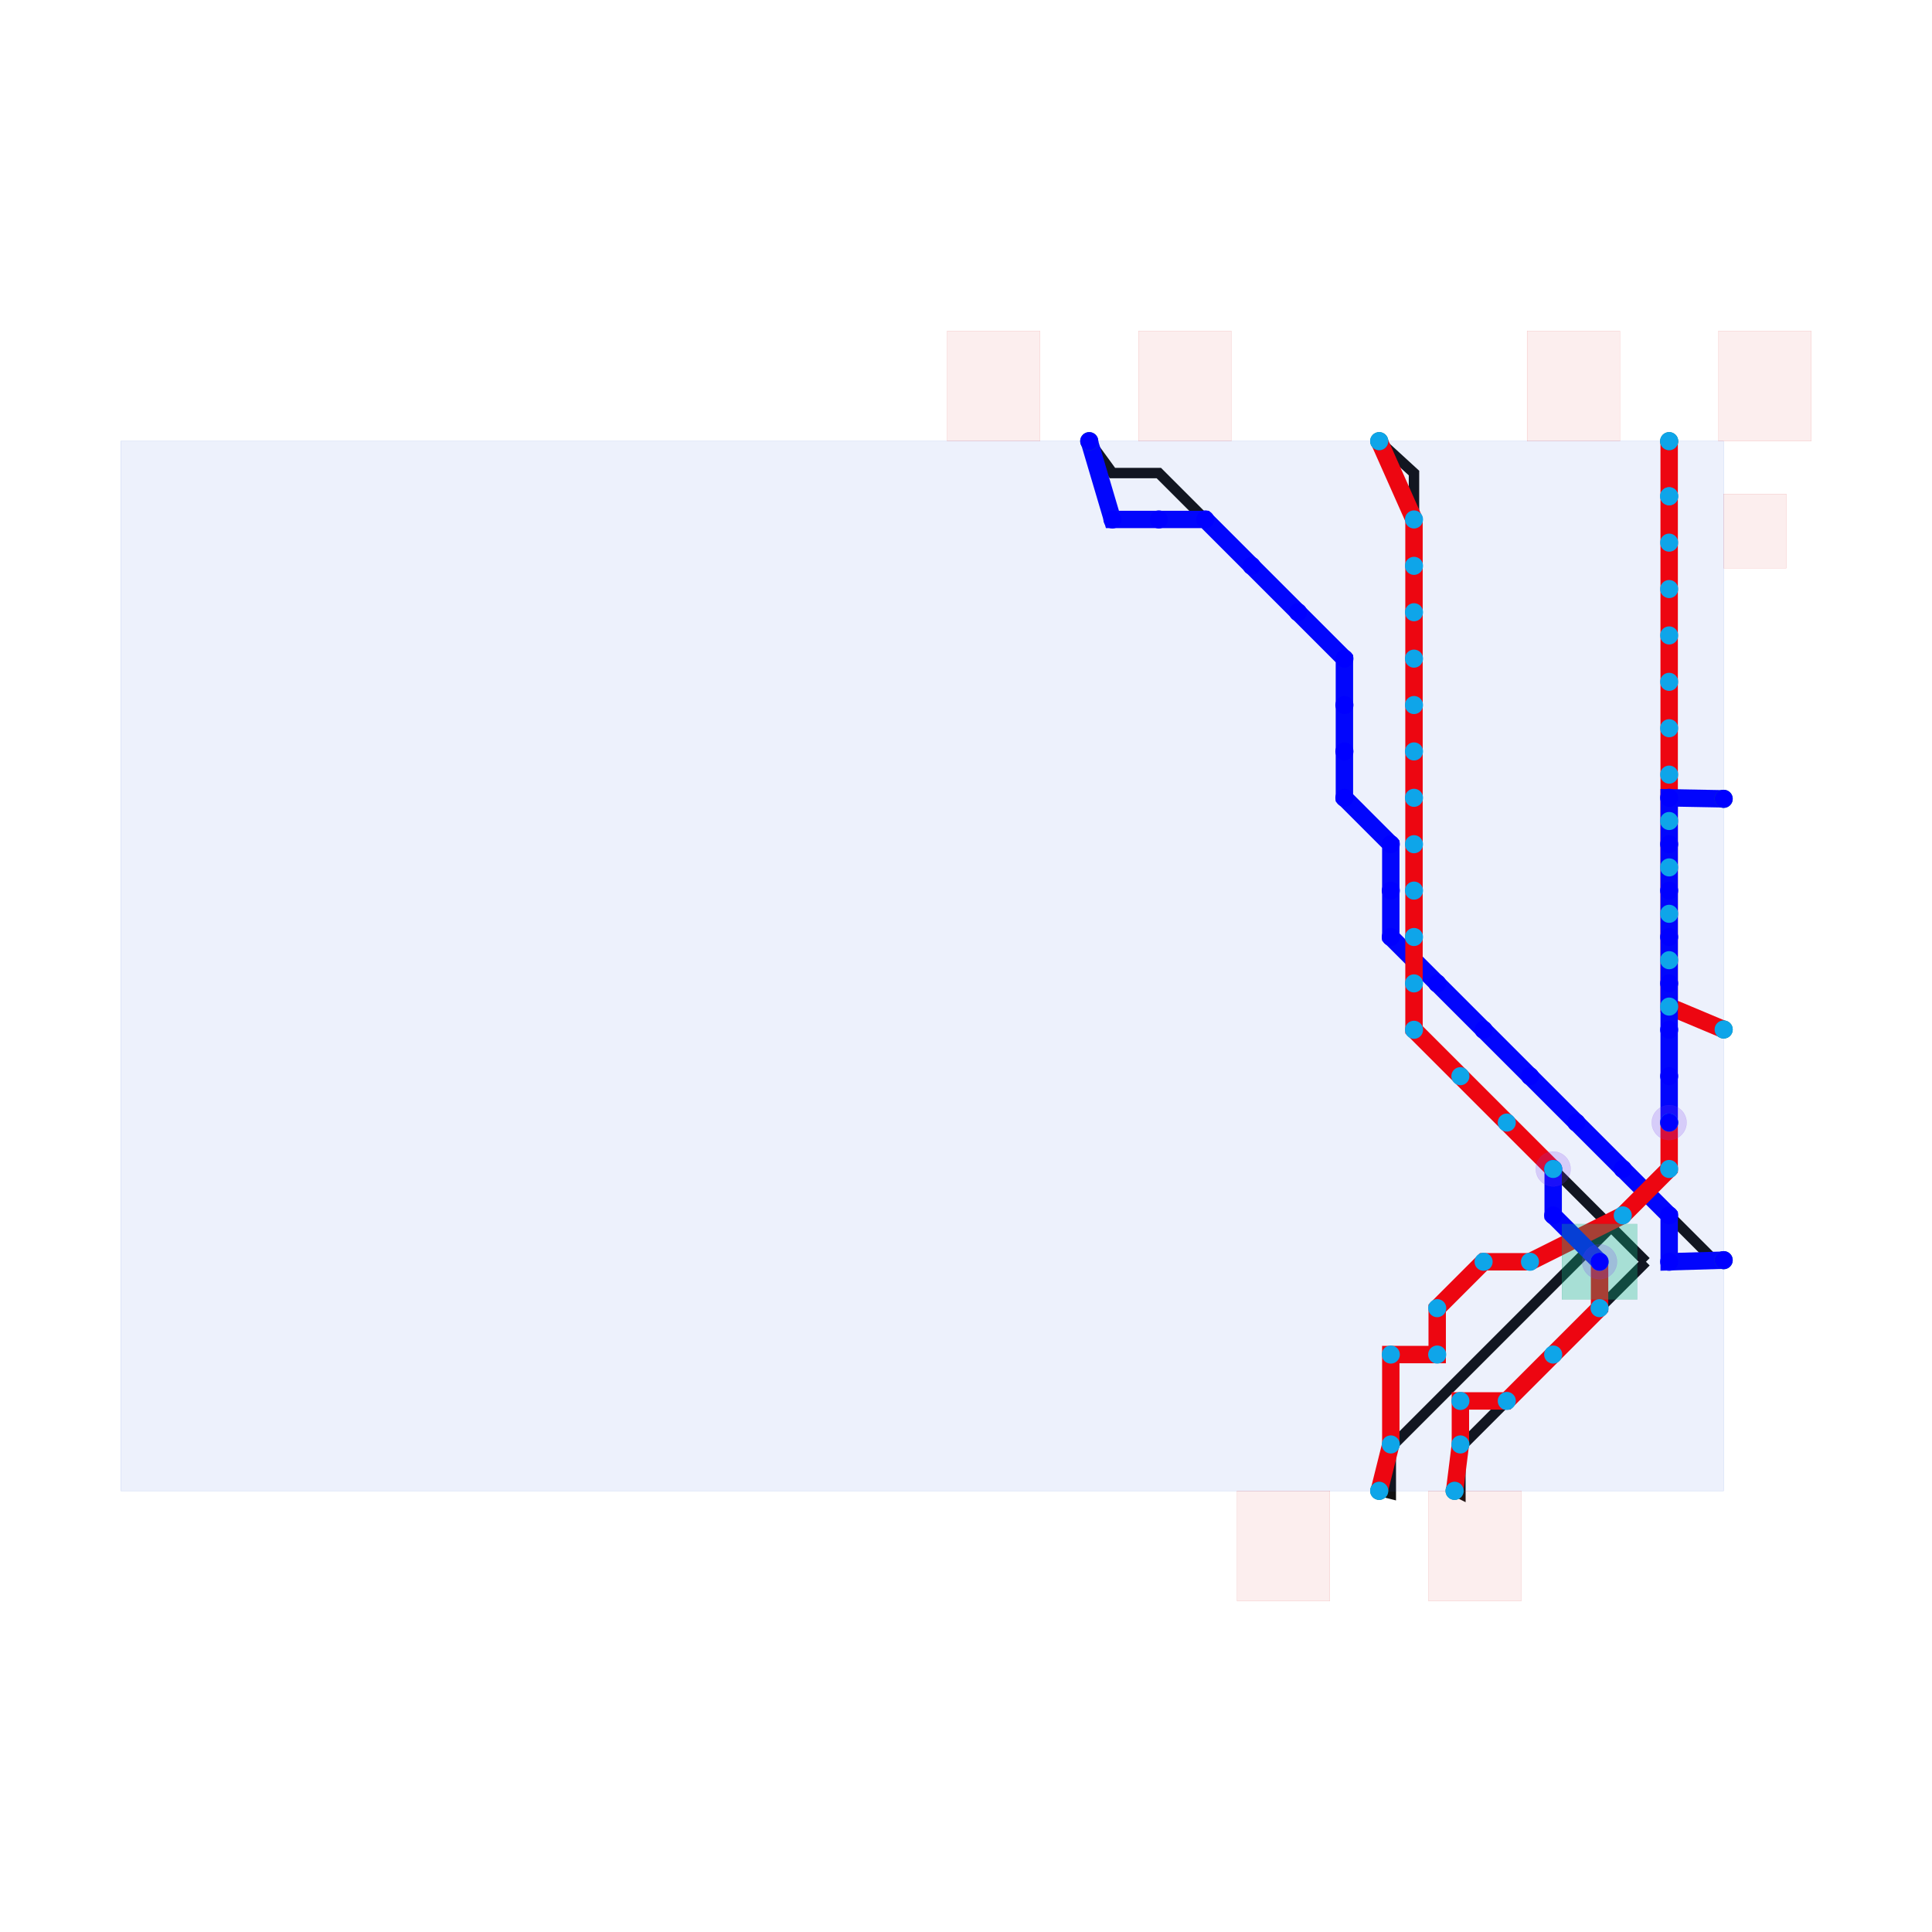
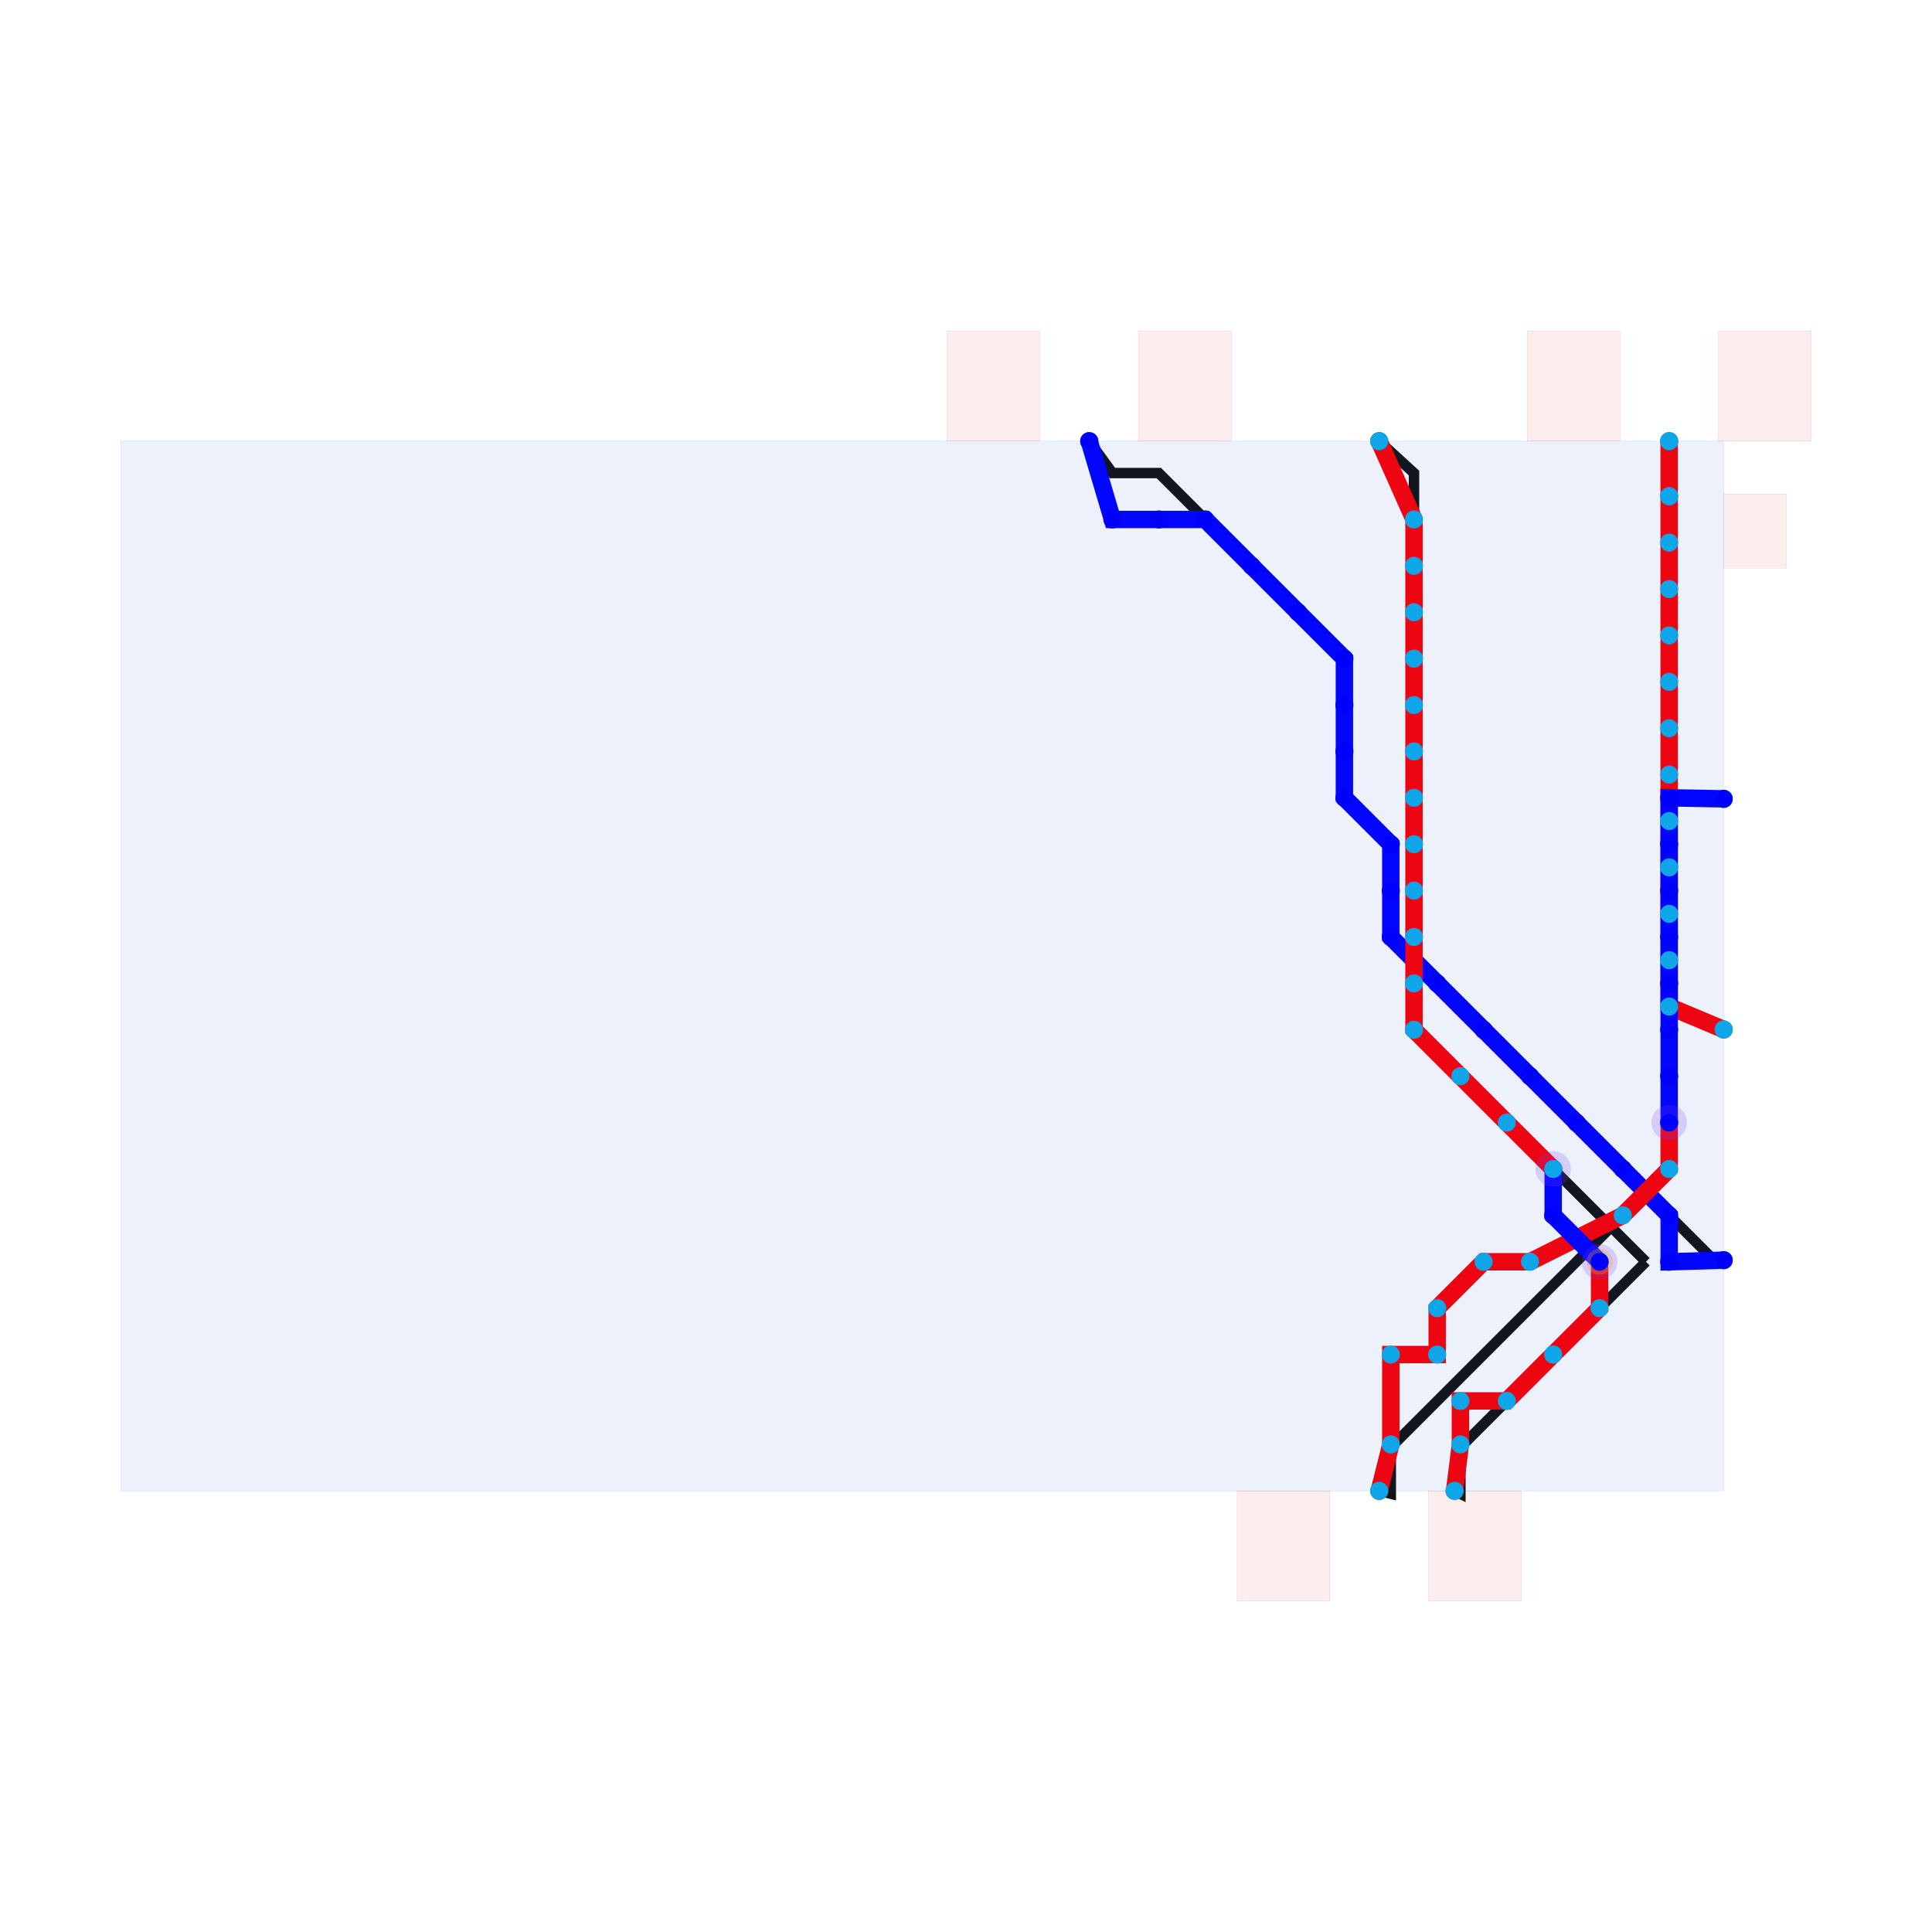
<svg xmlns="http://www.w3.org/2000/svg" width="640" height="640" viewBox="0 0 640 640">
  <rect width="100%" height="100%" fill="white" />
  <g>
    <polyline data-points="-15,-1.7249999999999996 -15,-1.8 -15,-2.2 -15,-2.6 -15,-3 -15,-3.4 -15,-3.8 -15,-4.2 -15,-4.6000000000000005 -15,-5.000000000000001 -15,-5.400000000000001 -15,-5.800000000000002 -15,-6.200000000000002 -15,-6.600000000000002 -14.530000000000001,-6.7975" data-type="line" data-label="original:source_net_9_mst1" points="552.933,146.141 552.933,149.022 552.933,164.391 552.933,179.76 552.933,195.129 552.933,210.497 552.933,225.866 552.933,241.235 552.933,256.604 552.933,271.973 552.933,287.341 552.933,302.71 552.933,318.079 552.933,333.448 570.991,341.036" fill="none" stroke="#111111" stroke-width="3.458" />
  </g>
  <g>
    <polyline data-points="-14.530000000000001,-8.78625 -14.600000000000001,-8.8 -15.000000000000002,-8.4 -15.400000000000002,-8 -15.800000000000002,-7.6 -16.200000000000003,-7.199999999999999 -16.6,-6.799999999999999 -17,-6.399999999999999 -17.4,-5.999999999999998 -17.4,-5.599999999999998 -17.4,-5.1999999999999975 -17.799999999999997,-4.799999999999997 -17.799999999999997,-4.399999999999997 -17.799999999999997,-3.999999999999997 -17.799999999999997,-3.599999999999997 -18.199999999999996,-3.199999999999997 -18.599999999999994,-2.799999999999997 -18.999999999999993,-2.3999999999999972 -19.39999999999999,-1.9999999999999973 -19.79999999999999,-1.9999999999999973 -20,-1.7249999999999996" data-type="line" data-label="original:source_net_8_mst2" points="570.991,417.448 568.302,417.976 552.933,402.607 537.564,387.238 522.196,371.87 506.827,356.501 491.458,341.132 476.089,325.763 460.72,310.395 460.72,295.026 460.72,279.657 445.352,264.288 445.352,248.919 445.352,233.551 445.352,218.182 429.983,202.813 414.614,187.444 399.245,172.075 383.877,156.707 368.508,156.707 360.823,146.141" fill="none" stroke="#111111" stroke-width="3.458" />
  </g>
  <g>
    <polyline data-points="-17.5,-10.775 -17.400000000000002,-10.8 -17.400000000000002,-10.4 -17.000000000000004,-10 -16.600000000000005,-9.6 -16.200000000000006,-9.2 -15.800000000000006,-8.799999999999999 -15.400000000000006,-8.399999999999999 -15.000000000000005,-7.999999999999998 -15.000000000000005,-7.599999999999998" data-type="line" data-label="original:source_net_2_mst1" points="456.878,493.859 460.72,494.82 460.72,479.451 476.089,464.082 491.458,448.714 506.827,433.345 522.196,417.976 537.564,402.607 552.933,387.238 552.933,371.87" fill="none" stroke="#111111" stroke-width="3.458" />
  </g>
  <g>
    <polyline data-points="-15.000000000000005,-7.599999999999998 -15.000000000000005,-7.599999999999998 -15.000000000000005,-7.1999999999999975 -15.000000000000005,-6.799999999999997 -15.000000000000005,-6.399999999999997 -15.000000000000005,-5.9999999999999964 -15.000000000000005,-5.599999999999996 -15.000000000000005,-5.199999999999996 -15.000000000000005,-4.799999999999995 -14.530000000000001,-4.80875" data-type="line" data-label="original:source_net_2_mst1" points="552.933,371.87 552.933,371.87 552.933,356.501 552.933,341.132 552.933,325.763 552.933,310.395 552.933,295.026 552.933,279.657 552.933,264.288 570.991,264.624" fill="none" stroke="#111111" stroke-width="3.458" />
  </g>
  <g>
    <polyline data-points="-16.849999999999994,-10.775 -16.8,-10.8 -16.8,-10.4 -16.400000000000002,-10 -16.000000000000004,-9.6 -15.600000000000003,-9.2 -15.200000000000003,-8.799999999999999" data-type="line" data-label="original:source_net_5_mst1" points="481.852,493.859 483.774,494.82 483.774,479.451 499.142,464.082 514.511,448.714 529.88,433.345 545.249,417.976" fill="none" stroke="#111111" stroke-width="3.458" />
  </g>
  <g>
    <polyline data-points="-15.200000000000003,-8.799999999999999 -15.200000000000003,-8.799999999999999 -15.600000000000003,-8.399999999999999 -16.000000000000004,-7.999999999999998" data-type="line" data-label="original:source_net_5_mst1" points="545.249,417.976 545.249,417.976 529.88,402.607 514.511,387.238" fill="none" stroke="#111111" stroke-width="3.458" />
  </g>
  <g>
    <polyline data-points="-16.000000000000004,-7.999999999999998 -16.000000000000004,-7.999999999999998 -16.400000000000002,-7.599999999999998 -16.8,-7.1999999999999975 -17.2,-6.799999999999997 -17.2,-6.399999999999997 -17.2,-5.9999999999999964 -17.2,-5.599999999999996 -17.2,-5.199999999999996 -17.2,-4.799999999999995 -17.2,-4.399999999999995 -17.2,-3.999999999999995 -17.2,-3.599999999999995 -17.2,-3.1999999999999953 -17.2,-2.7999999999999954 -17.2,-2.3999999999999955 -17.2,-1.9999999999999956 -17.5,-1.7249999999999996" data-type="line" data-label="original:source_net_5_mst1" points="514.511,387.238 514.511,387.238 499.142,371.87 483.774,356.501 468.405,341.132 468.405,325.763 468.405,310.395 468.405,295.026 468.405,279.657 468.405,264.288 468.405,248.919 468.405,233.551 468.405,218.182 468.405,202.813 468.405,187.444 468.405,172.075 468.405,156.707 456.878,146.141" fill="none" stroke="#111111" stroke-width="3.458" />
  </g>
  <g>
    <polyline data-points="-15,-1.7249999999999996 -15,-2.2 -15,-2.2 -15,-2.6 -15,-3 -15,-3.4 -15,-3.8 -15,-4.2 -15,-4.6000000000000005 -15,-5.000000000000001 -15,-5.400000000000001 -15,-5.800000000000002 -15,-6.200000000000002 -15,-6.600000000000002 -14.530000000000001,-6.7975" data-type="line" data-label="source_net_9_mst1" points="552.933,146.141 552.933,164.391 552.933,164.391 552.933,179.76 552.933,195.129 552.933,210.497 552.933,225.866 552.933,241.235 552.933,256.604 552.933,271.973 552.933,287.341 552.933,302.71 552.933,318.079 552.933,333.448 570.991,341.036" fill="none" stroke="#FF0000" stroke-width="5.763" />
  </g>
  <g>
    <polyline data-points="-14.530000000000001,-8.78625 -15.000000000000002,-8.8 -15.000000000000002,-8.4 -15.400000000000002,-8 -15.800000000000002,-7.6 -16.200000000000003,-7.199999999999999 -16.6,-6.799999999999999 -17,-6.399999999999999 -17.4,-5.999999999999998 -17.4,-5.599999999999998 -17.4,-5.1999999999999975 -17.799999999999997,-4.799999999999997 -17.799999999999997,-4.399999999999997 -17.799999999999997,-3.999999999999997 -17.799999999999997,-3.599999999999997 -18.199999999999996,-3.199999999999997 -18.599999999999994,-2.799999999999997 -18.999999999999993,-2.3999999999999972 -19.39999999999999,-2.3999999999999972 -19.79999999999999,-2.3999999999999972 -20,-1.7249999999999996" data-type="line" data-label="source_net_8_mst2" points="570.991,417.448 552.933,417.976 552.933,402.607 537.564,387.238 522.196,371.87 506.827,356.501 491.458,341.132 476.089,325.763 460.72,310.395 460.72,295.026 460.72,279.657 445.352,264.288 445.352,248.919 445.352,233.551 445.352,218.182 429.983,202.813 414.614,187.444 399.245,172.075 383.877,172.075 368.508,172.075 360.823,146.141" fill="none" stroke="#0000FF" stroke-width="5.763" />
  </g>
  <g>
    <polyline data-points="-17.5,-10.775 -17.400000000000002,-10.375 -17.400000000000002,-9.6 -17.000000000000004,-9.6 -17.000000000000004,-9.2 -16.600000000000005,-8.799999999999999 -16.200000000000006,-8.799999999999999 -15.400000000000006,-8.399999999999999 -15.000000000000005,-7.999999999999998 -15.000000000000005,-7.599999999999998" data-type="line" data-label="source_net_2_mst1" points="456.878,493.859 460.72,478.491 460.72,448.714 476.089,448.714 476.089,433.345 491.458,417.976 506.827,417.976 537.564,402.607 552.933,387.238 552.933,371.87" fill="none" stroke="#FF0000" stroke-width="5.763" />
  </g>
  <g>
    <polyline data-points="-15.000000000000005,-7.599999999999998 -15.000000000000005,-7.599999999999998 -15.000000000000005,-7.1999999999999975 -15.000000000000005,-6.799999999999997 -15.000000000000005,-6.399999999999997 -15.000000000000005,-5.9999999999999964 -15.000000000000005,-5.599999999999996 -15.000000000000005,-5.199999999999996 -15.000000000000005,-4.799999999999995 -14.530000000000001,-4.80875" data-type="line" data-label="source_net_2_mst1" points="552.933,371.87 552.933,371.87 552.933,356.501 552.933,341.132 552.933,325.763 552.933,310.395 552.933,295.026 552.933,279.657 552.933,264.288 570.991,264.624" fill="none" stroke="#0000FF" stroke-width="5.763" />
  </g>
  <g>
    <polyline data-points="-16.849999999999994,-10.775 -16.8,-10.375 -16.8,-10 -16.400000000000002,-10 -16.000000000000004,-9.6 -15.600000000000003,-9.2 -15.600000000000003,-8.799999999999999" data-type="line" data-label="source_net_5_mst1" points="481.852,493.859 483.774,478.491 483.774,464.082 499.142,464.082 514.511,448.714 529.88,433.345 529.88,417.976" fill="none" stroke="#FF0000" stroke-width="5.763" />
  </g>
  <g>
    <polyline data-points="-15.600000000000003,-8.799999999999999 -15.600000000000003,-8.799999999999999 -16.000000000000004,-8.399999999999999 -16.000000000000004,-7.999999999999998" data-type="line" data-label="source_net_5_mst1" points="529.88,417.976 529.88,417.976 514.511,402.607 514.511,387.238" fill="none" stroke="#0000FF" stroke-width="5.763" />
  </g>
  <g>
    <polyline data-points="-16.000000000000004,-7.999999999999998 -16.000000000000004,-7.999999999999998 -16.400000000000002,-7.599999999999998 -16.8,-7.1999999999999975 -17.2,-6.799999999999997 -17.2,-6.399999999999997 -17.2,-5.9999999999999964 -17.2,-5.599999999999996 -17.2,-5.199999999999996 -17.2,-4.799999999999995 -17.2,-4.399999999999995 -17.2,-3.999999999999995 -17.2,-3.599999999999995 -17.2,-3.1999999999999953 -17.2,-2.7999999999999954 -17.2,-2.3999999999999955 -17.5,-1.7249999999999996" data-type="line" data-label="source_net_5_mst1" points="514.511,387.238 514.511,387.238 499.142,371.87 483.774,356.501 468.405,341.132 468.405,325.763 468.405,310.395 468.405,295.026 468.405,279.657 468.405,264.288 468.405,248.919 468.405,233.551 468.405,218.182 468.405,202.813 468.405,187.444 468.405,172.075 456.878,146.141" fill="none" stroke="#FF0000" stroke-width="5.763" />
  </g>
  <g>
    <rect data-type="rect" data-label="cmn_1" data-x="-21.44" data-y="-6.25" x="40" y="146.141" width="530.991" height="347.719" fill="rgba(29, 78, 216, 0.08)" stroke="#1d4ed8" stroke-width="0.026" />
  </g>
  <g>
    <rect data-type="rect" data-label="obstacle:rect:0" data-x="-14.26" data-y="-2.5" x="570.991" y="163.623" width="20.748" height="24.59" fill="rgba(220, 38, 38, 0.08)" stroke="#dc2626" stroke-width="0.026" />
  </g>
  <g>
    <rect data-type="rect" data-label="obstacle:rect:1" data-x="-19.175" data-y="-1.25" x="377.153" y="109.64" width="30.738" height="36.501" fill="rgba(220, 38, 38, 0.08)" stroke="#dc2626" stroke-width="0.026" />
  </g>
  <g>
    <rect data-type="rect" data-label="obstacle:rect:2" data-x="-20.825" data-y="-1.25" x="313.756" y="109.64" width="30.738" height="36.501" fill="rgba(220, 38, 38, 0.08)" stroke="#dc2626" stroke-width="0.026" />
  </g>
  <g>
    <rect data-type="rect" data-label="obstacle:rect:3" data-x="-18.325" data-y="-11.25" x="409.811" y="493.859" width="30.738" height="36.501" fill="rgba(220, 38, 38, 0.08)" stroke="#dc2626" stroke-width="0.026" />
  </g>
  <g>
    <rect data-type="rect" data-label="obstacle:rect:4" data-x="-16.675" data-y="-11.25" x="473.208" y="493.859" width="30.738" height="36.501" fill="rgba(220, 38, 38, 0.08)" stroke="#dc2626" stroke-width="0.026" />
  </g>
  <g>
    <rect data-type="rect" data-label="obstacle:rect:5" data-x="-15.825" data-y="-1.25" x="505.866" y="109.64" width="30.738" height="36.501" fill="rgba(220, 38, 38, 0.08)" stroke="#dc2626" stroke-width="0.026" />
  </g>
  <g>
    <rect data-type="rect" data-label="obstacle:rect:6" data-x="-14.175" data-y="-1.25" x="569.262" y="109.64" width="30.738" height="36.501" fill="rgba(220, 38, 38, 0.08)" stroke="#dc2626" stroke-width="0.026" />
-   </g>
-   <g>
-     <rect data-type="rect" data-label="trace-violation:2:s6:3:v0" data-x="-15.600000000000003" data-y="-8.799999999999999" x="517.393" y="405.489" width="24.974" height="24.974" fill="rgba(16, 185, 129, 0.32)" stroke="#059669" stroke-width="0.026" />
  </g>
  <circle data-type="circle" data-label="" data-x="-15.000000000000005" data-y="-7.599999999999998" cx="552.933" cy="371.87" r="5.763" fill="rgba(124, 58, 237, 0.2)" stroke="#7c3aed" stroke-width="0.026" />
  <circle data-type="circle" data-label="" data-x="-15.600000000000003" data-y="-8.799999999999999" cx="529.88" cy="417.976" r="5.763" fill="rgba(124, 58, 237, 0.2)" stroke="#7c3aed" stroke-width="0.026" />
  <circle data-type="circle" data-label="" data-x="-16.000000000000004" data-y="-7.999999999999998" cx="514.511" cy="387.238" r="5.763" fill="rgba(124, 58, 237, 0.2)" stroke="#7c3aed" stroke-width="0.026" />
+   <circle data-type="circle" data-label="" data-x="-15.600000000000003" data-y="-8.799999999999999" cx="529.88" cy="417.976" r="4.226" fill="rgba(245, 158, 11, 0.26)" stroke="#f59e0b" stroke-width="0.026" />
  <g>
    <circle data-type="point" data-label="source_net_2_mst1" data-x="-17.5" data-y="-10.775" cx="456.878" cy="493.859" r="3" fill="#0f766e" />
  </g>
  <g>
    <circle data-type="point" data-label="source_net_2_mst1" data-x="-14.530000000000001" data-y="-4.80875" cx="570.991" cy="264.624" r="3" fill="#0f766e" />
  </g>
  <g>
    <circle data-type="point" data-label="source_net_8_mst2" data-x="-20" data-y="-1.7249999999999996" cx="360.823" cy="146.141" r="3" fill="#0f766e" />
  </g>
  <g>
    <circle data-type="point" data-label="source_net_8_mst2" data-x="-14.530000000000001" data-y="-8.78625" cx="570.991" cy="417.448" r="3" fill="#0f766e" />
  </g>
  <g>
    <circle data-type="point" data-label="source_net_5_mst1" data-x="-17.5" data-y="-1.7249999999999996" cx="456.878" cy="146.141" r="3" fill="#0f766e" />
  </g>
  <g>
    <circle data-type="point" data-label="source_net_5_mst1" data-x="-16.849999999999994" data-y="-10.775" cx="481.852" cy="493.859" r="3" fill="#0f766e" />
  </g>
  <g>
    <circle data-type="point" data-label="source_net_9_mst1" data-x="-15" data-y="-1.7249999999999996" cx="552.933" cy="146.141" r="3" fill="#0f766e" />
  </g>
  <g>
    <circle data-type="point" data-label="source_net_9_mst1" data-x="-14.530000000000001" data-y="-6.7975" cx="570.991" cy="341.036" r="3" fill="#0f766e" />
  </g>
  <g>
    <circle data-type="point" data-label="" data-x="-15" data-y="-1.7249999999999996" cx="552.933" cy="146.141" r="3" fill="#0ea5e9" />
  </g>
  <g>
    <circle data-type="point" data-label="" data-x="-15" data-y="-2.2" cx="552.933" cy="164.391" r="3" fill="#0ea5e9" />
  </g>
  <g>
    <circle data-type="point" data-label="" data-x="-15" data-y="-2.2" cx="552.933" cy="164.391" r="3" fill="#0ea5e9" />
  </g>
  <g>
    <circle data-type="point" data-label="" data-x="-15" data-y="-2.6" cx="552.933" cy="179.76" r="3" fill="#0ea5e9" />
  </g>
  <g>
    <circle data-type="point" data-label="" data-x="-15" data-y="-3" cx="552.933" cy="195.129" r="3" fill="#0ea5e9" />
  </g>
  <g>
    <circle data-type="point" data-label="" data-x="-15" data-y="-3.4" cx="552.933" cy="210.497" r="3" fill="#0ea5e9" />
  </g>
  <g>
    <circle data-type="point" data-label="" data-x="-15" data-y="-3.8" cx="552.933" cy="225.866" r="3" fill="#0ea5e9" />
  </g>
  <g>
    <circle data-type="point" data-label="" data-x="-15" data-y="-4.2" cx="552.933" cy="241.235" r="3" fill="#0ea5e9" />
  </g>
  <g>
    <circle data-type="point" data-label="" data-x="-15" data-y="-4.6000000000000005" cx="552.933" cy="256.604" r="3" fill="#0ea5e9" />
  </g>
  <g>
    <circle data-type="point" data-label="" data-x="-15" data-y="-5.000000000000001" cx="552.933" cy="271.973" r="3" fill="#0ea5e9" />
  </g>
  <g>
    <circle data-type="point" data-label="" data-x="-15" data-y="-5.400000000000001" cx="552.933" cy="287.341" r="3" fill="#0ea5e9" />
  </g>
  <g>
    <circle data-type="point" data-label="" data-x="-15" data-y="-5.800000000000002" cx="552.933" cy="302.71" r="3" fill="#0ea5e9" />
  </g>
  <g>
    <circle data-type="point" data-label="" data-x="-15" data-y="-6.200000000000002" cx="552.933" cy="318.079" r="3" fill="#0ea5e9" />
  </g>
  <g>
    <circle data-type="point" data-label="" data-x="-15" data-y="-6.600000000000002" cx="552.933" cy="333.448" r="3" fill="#0ea5e9" />
  </g>
  <g>
    <circle data-type="point" data-label="" data-x="-14.530000000000001" data-y="-6.7975" cx="570.991" cy="341.036" r="3" fill="#0ea5e9" />
  </g>
  <g>
    <circle data-type="point" data-label="" data-x="-14.530000000000001" data-y="-8.78625" cx="570.991" cy="417.448" r="3" fill="#0000FF" />
  </g>
  <g>
    <circle data-type="point" data-label="" data-x="-15.000000000000002" data-y="-8.8" cx="552.933" cy="417.976" r="3" fill="#0000FF" />
  </g>
  <g>
    <circle data-type="point" data-label="" data-x="-15.000000000000002" data-y="-8.4" cx="552.933" cy="402.607" r="3" fill="#0000FF" />
  </g>
  <g>
    <circle data-type="point" data-label="" data-x="-15.400000000000002" data-y="-8" cx="537.564" cy="387.238" r="3" fill="#0000FF" />
  </g>
  <g>
    <circle data-type="point" data-label="" data-x="-15.800000000000002" data-y="-7.6" cx="522.196" cy="371.87" r="3" fill="#0000FF" />
  </g>
  <g>
    <circle data-type="point" data-label="" data-x="-16.200000000000003" data-y="-7.199999999999999" cx="506.827" cy="356.501" r="3" fill="#0000FF" />
  </g>
  <g>
    <circle data-type="point" data-label="" data-x="-16.6" data-y="-6.799999999999999" cx="491.458" cy="341.132" r="3" fill="#0000FF" />
  </g>
  <g>
    <circle data-type="point" data-label="" data-x="-17" data-y="-6.399999999999999" cx="476.089" cy="325.763" r="3" fill="#0000FF" />
  </g>
  <g>
    <circle data-type="point" data-label="" data-x="-17.4" data-y="-5.999999999999998" cx="460.72" cy="310.395" r="3" fill="#0000FF" />
  </g>
  <g>
    <circle data-type="point" data-label="" data-x="-17.4" data-y="-5.599999999999998" cx="460.72" cy="295.026" r="3" fill="#0000FF" />
  </g>
  <g>
    <circle data-type="point" data-label="" data-x="-17.4" data-y="-5.1999999999999975" cx="460.72" cy="279.657" r="3" fill="#0000FF" />
  </g>
  <g>
    <circle data-type="point" data-label="" data-x="-17.799999999999997" data-y="-4.799999999999997" cx="445.352" cy="264.288" r="3" fill="#0000FF" />
  </g>
  <g>
    <circle data-type="point" data-label="" data-x="-17.799999999999997" data-y="-4.399999999999997" cx="445.352" cy="248.919" r="3" fill="#0000FF" />
  </g>
  <g>
    <circle data-type="point" data-label="" data-x="-17.799999999999997" data-y="-3.999999999999997" cx="445.352" cy="233.551" r="3" fill="#0000FF" />
  </g>
  <g>
    <circle data-type="point" data-label="" data-x="-17.799999999999997" data-y="-3.599999999999997" cx="445.352" cy="218.182" r="3" fill="#0000FF" />
  </g>
  <g>
    <circle data-type="point" data-label="" data-x="-18.199999999999996" data-y="-3.199999999999997" cx="429.983" cy="202.813" r="3" fill="#0000FF" />
  </g>
  <g>
    <circle data-type="point" data-label="" data-x="-18.599999999999994" data-y="-2.799999999999997" cx="414.614" cy="187.444" r="3" fill="#0000FF" />
  </g>
  <g>
    <circle data-type="point" data-label="" data-x="-18.999999999999993" data-y="-2.3999999999999972" cx="399.245" cy="172.075" r="3" fill="#0000FF" />
  </g>
  <g>
    <circle data-type="point" data-label="" data-x="-19.39999999999999" data-y="-2.3999999999999972" cx="383.877" cy="172.075" r="3" fill="#0000FF" />
  </g>
  <g>
    <circle data-type="point" data-label="" data-x="-19.79999999999999" data-y="-2.3999999999999972" cx="368.508" cy="172.075" r="3" fill="#0000FF" />
  </g>
  <g>
    <circle data-type="point" data-label="" data-x="-20" data-y="-1.7249999999999996" cx="360.823" cy="146.141" r="3" fill="#0000FF" />
  </g>
  <g>
    <circle data-type="point" data-label="" data-x="-17.5" data-y="-10.775" cx="456.878" cy="493.859" r="3" fill="#0ea5e9" />
  </g>
  <g>
    <circle data-type="point" data-label="" data-x="-17.400000000000002" data-y="-10.375" cx="460.72" cy="478.491" r="3" fill="#0ea5e9" />
  </g>
  <g>
    <circle data-type="point" data-label="" data-x="-17.400000000000002" data-y="-9.6" cx="460.72" cy="448.714" r="3" fill="#0ea5e9" />
  </g>
  <g>
    <circle data-type="point" data-label="" data-x="-17.000000000000004" data-y="-9.6" cx="476.089" cy="448.714" r="3" fill="#0ea5e9" />
  </g>
  <g>
    <circle data-type="point" data-label="" data-x="-17.000000000000004" data-y="-9.2" cx="476.089" cy="433.345" r="3" fill="#0ea5e9" />
  </g>
  <g>
    <circle data-type="point" data-label="" data-x="-16.600000000000005" data-y="-8.799999999999999" cx="491.458" cy="417.976" r="3" fill="#0ea5e9" />
  </g>
  <g>
    <circle data-type="point" data-label="" data-x="-16.200000000000006" data-y="-8.799999999999999" cx="506.827" cy="417.976" r="3" fill="#0ea5e9" />
  </g>
  <g>
    <circle data-type="point" data-label="" data-x="-15.400000000000006" data-y="-8.399999999999999" cx="537.564" cy="402.607" r="3" fill="#0ea5e9" />
  </g>
  <g>
    <circle data-type="point" data-label="" data-x="-15.000000000000005" data-y="-7.999999999999998" cx="552.933" cy="387.238" r="3" fill="#0ea5e9" />
  </g>
  <g>
    <circle data-type="point" data-label="" data-x="-15.000000000000005" data-y="-7.599999999999998" cx="552.933" cy="371.87" r="3" fill="#0ea5e9" />
  </g>
  <g>
    <circle data-type="point" data-label="" data-x="-15.000000000000005" data-y="-7.599999999999998" cx="552.933" cy="371.87" r="3" fill="#0000FF" />
  </g>
  <g>
    <circle data-type="point" data-label="" data-x="-15.000000000000005" data-y="-7.1999999999999975" cx="552.933" cy="356.501" r="3" fill="#0000FF" />
  </g>
  <g>
    <circle data-type="point" data-label="" data-x="-15.000000000000005" data-y="-6.799999999999997" cx="552.933" cy="341.132" r="3" fill="#0000FF" />
  </g>
  <g>
    <circle data-type="point" data-label="" data-x="-15.000000000000005" data-y="-6.399999999999997" cx="552.933" cy="325.763" r="3" fill="#0000FF" />
  </g>
  <g>
    <circle data-type="point" data-label="" data-x="-15.000000000000005" data-y="-5.9999999999999964" cx="552.933" cy="310.395" r="3" fill="#0000FF" />
  </g>
  <g>
    <circle data-type="point" data-label="" data-x="-15.000000000000005" data-y="-5.599999999999996" cx="552.933" cy="295.026" r="3" fill="#0000FF" />
  </g>
  <g>
    <circle data-type="point" data-label="" data-x="-15.000000000000005" data-y="-5.199999999999996" cx="552.933" cy="279.657" r="3" fill="#0000FF" />
  </g>
  <g>
    <circle data-type="point" data-label="" data-x="-15.000000000000005" data-y="-4.799999999999995" cx="552.933" cy="264.288" r="3" fill="#0000FF" />
  </g>
  <g>
    <circle data-type="point" data-label="" data-x="-14.530000000000001" data-y="-4.80875" cx="570.991" cy="264.624" r="3" fill="#0000FF" />
  </g>
  <g>
    <circle data-type="point" data-label="" data-x="-16.849999999999994" data-y="-10.775" cx="481.852" cy="493.859" r="3" fill="#0ea5e9" />
  </g>
  <g>
    <circle data-type="point" data-label="" data-x="-16.8" data-y="-10.375" cx="483.774" cy="478.491" r="3" fill="#0ea5e9" />
  </g>
  <g>
    <circle data-type="point" data-label="" data-x="-16.8" data-y="-10" cx="483.774" cy="464.082" r="3" fill="#0ea5e9" />
  </g>
  <g>
    <circle data-type="point" data-label="" data-x="-16.400000000000002" data-y="-10" cx="499.142" cy="464.082" r="3" fill="#0ea5e9" />
  </g>
  <g>
    <circle data-type="point" data-label="" data-x="-16.000000000000004" data-y="-9.6" cx="514.511" cy="448.714" r="3" fill="#0ea5e9" />
  </g>
  <g>
    <circle data-type="point" data-label="" data-x="-15.600000000000003" data-y="-9.2" cx="529.88" cy="433.345" r="3" fill="#0ea5e9" />
  </g>
  <g>
    <circle data-type="point" data-label="" data-x="-15.600000000000003" data-y="-8.799999999999999" cx="529.88" cy="417.976" r="3" fill="#0ea5e9" />
  </g>
  <g>
    <circle data-type="point" data-label="" data-x="-15.600000000000003" data-y="-8.799999999999999" cx="529.88" cy="417.976" r="3" fill="#0000FF" />
  </g>
  <g>
    <circle data-type="point" data-label="" data-x="-16.000000000000004" data-y="-8.399999999999999" cx="514.511" cy="402.607" r="3" fill="#0000FF" />
  </g>
  <g>
    <circle data-type="point" data-label="" data-x="-16.000000000000004" data-y="-7.999999999999998" cx="514.511" cy="387.238" r="3" fill="#0000FF" />
  </g>
  <g>
    <circle data-type="point" data-label="" data-x="-16.000000000000004" data-y="-7.999999999999998" cx="514.511" cy="387.238" r="3" fill="#0ea5e9" />
  </g>
  <g>
    <circle data-type="point" data-label="" data-x="-16.400000000000002" data-y="-7.599999999999998" cx="499.142" cy="371.87" r="3" fill="#0ea5e9" />
  </g>
  <g>
    <circle data-type="point" data-label="" data-x="-16.8" data-y="-7.1999999999999975" cx="483.774" cy="356.501" r="3" fill="#0ea5e9" />
  </g>
  <g>
    <circle data-type="point" data-label="" data-x="-17.2" data-y="-6.799999999999997" cx="468.405" cy="341.132" r="3" fill="#0ea5e9" />
  </g>
  <g>
    <circle data-type="point" data-label="" data-x="-17.2" data-y="-6.399999999999997" cx="468.405" cy="325.763" r="3" fill="#0ea5e9" />
  </g>
  <g>
    <circle data-type="point" data-label="" data-x="-17.2" data-y="-5.9999999999999964" cx="468.405" cy="310.395" r="3" fill="#0ea5e9" />
  </g>
  <g>
    <circle data-type="point" data-label="" data-x="-17.2" data-y="-5.599999999999996" cx="468.405" cy="295.026" r="3" fill="#0ea5e9" />
  </g>
  <g>
    <circle data-type="point" data-label="" data-x="-17.2" data-y="-5.199999999999996" cx="468.405" cy="279.657" r="3" fill="#0ea5e9" />
  </g>
  <g>
    <circle data-type="point" data-label="" data-x="-17.2" data-y="-4.799999999999995" cx="468.405" cy="264.288" r="3" fill="#0ea5e9" />
  </g>
  <g>
    <circle data-type="point" data-label="" data-x="-17.2" data-y="-4.399999999999995" cx="468.405" cy="248.919" r="3" fill="#0ea5e9" />
  </g>
  <g>
    <circle data-type="point" data-label="" data-x="-17.2" data-y="-3.999999999999995" cx="468.405" cy="233.551" r="3" fill="#0ea5e9" />
  </g>
  <g>
    <circle data-type="point" data-label="" data-x="-17.2" data-y="-3.599999999999995" cx="468.405" cy="218.182" r="3" fill="#0ea5e9" />
  </g>
  <g>
    <circle data-type="point" data-label="" data-x="-17.2" data-y="-3.1999999999999953" cx="468.405" cy="202.813" r="3" fill="#0ea5e9" />
  </g>
  <g>
    <circle data-type="point" data-label="" data-x="-17.2" data-y="-2.7999999999999954" cx="468.405" cy="187.444" r="3" fill="#0ea5e9" />
  </g>
  <g>
    <circle data-type="point" data-label="" data-x="-17.2" data-y="-2.3999999999999955" cx="468.405" cy="172.075" r="3" fill="#0ea5e9" />
  </g>
  <g>
    <circle data-type="point" data-label="" data-x="-17.5" data-y="-1.7249999999999996" cx="456.878" cy="146.141" r="3" fill="#0ea5e9" />
  </g>
  <g id="crosshair" style="display: none">
    <line id="crosshair-h" y1="0" y2="640" stroke="#666" stroke-width="0.5" />
    <line id="crosshair-v" x1="0" x2="640" stroke="#666" stroke-width="0.5" />
    <text id="coordinates" font-family="monospace" font-size="12" fill="#666" />
  </g>
</svg>
